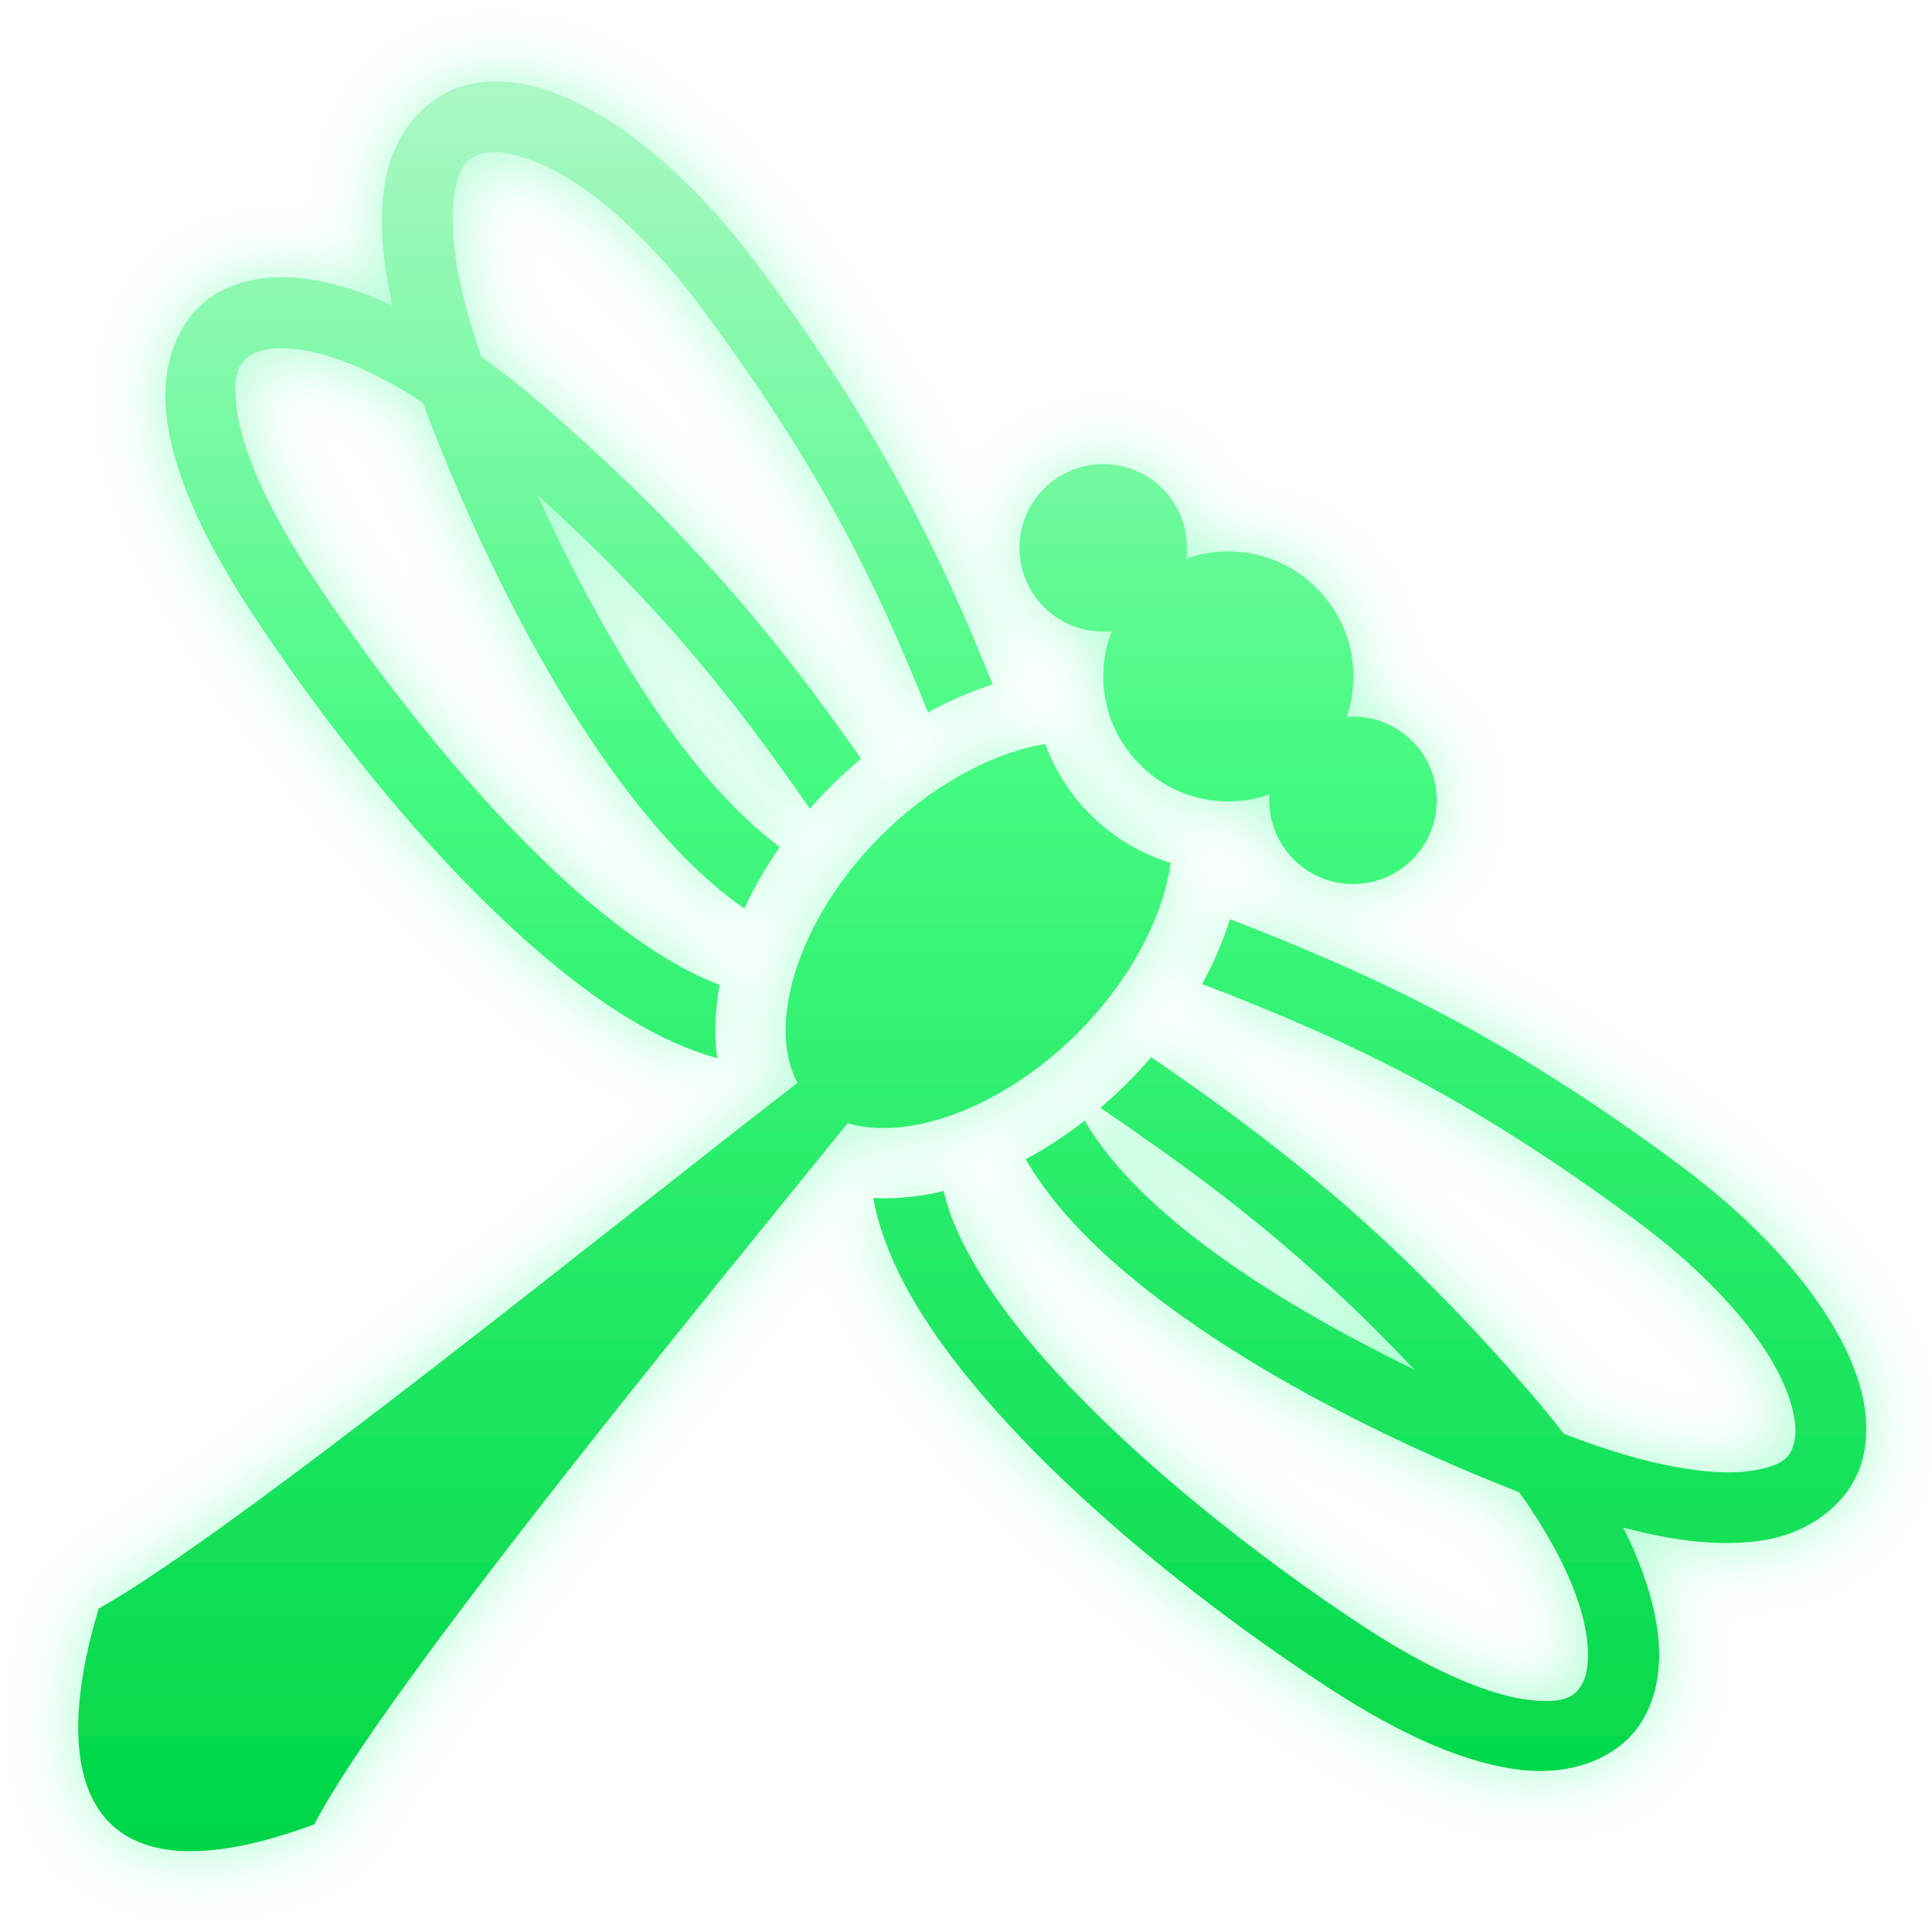
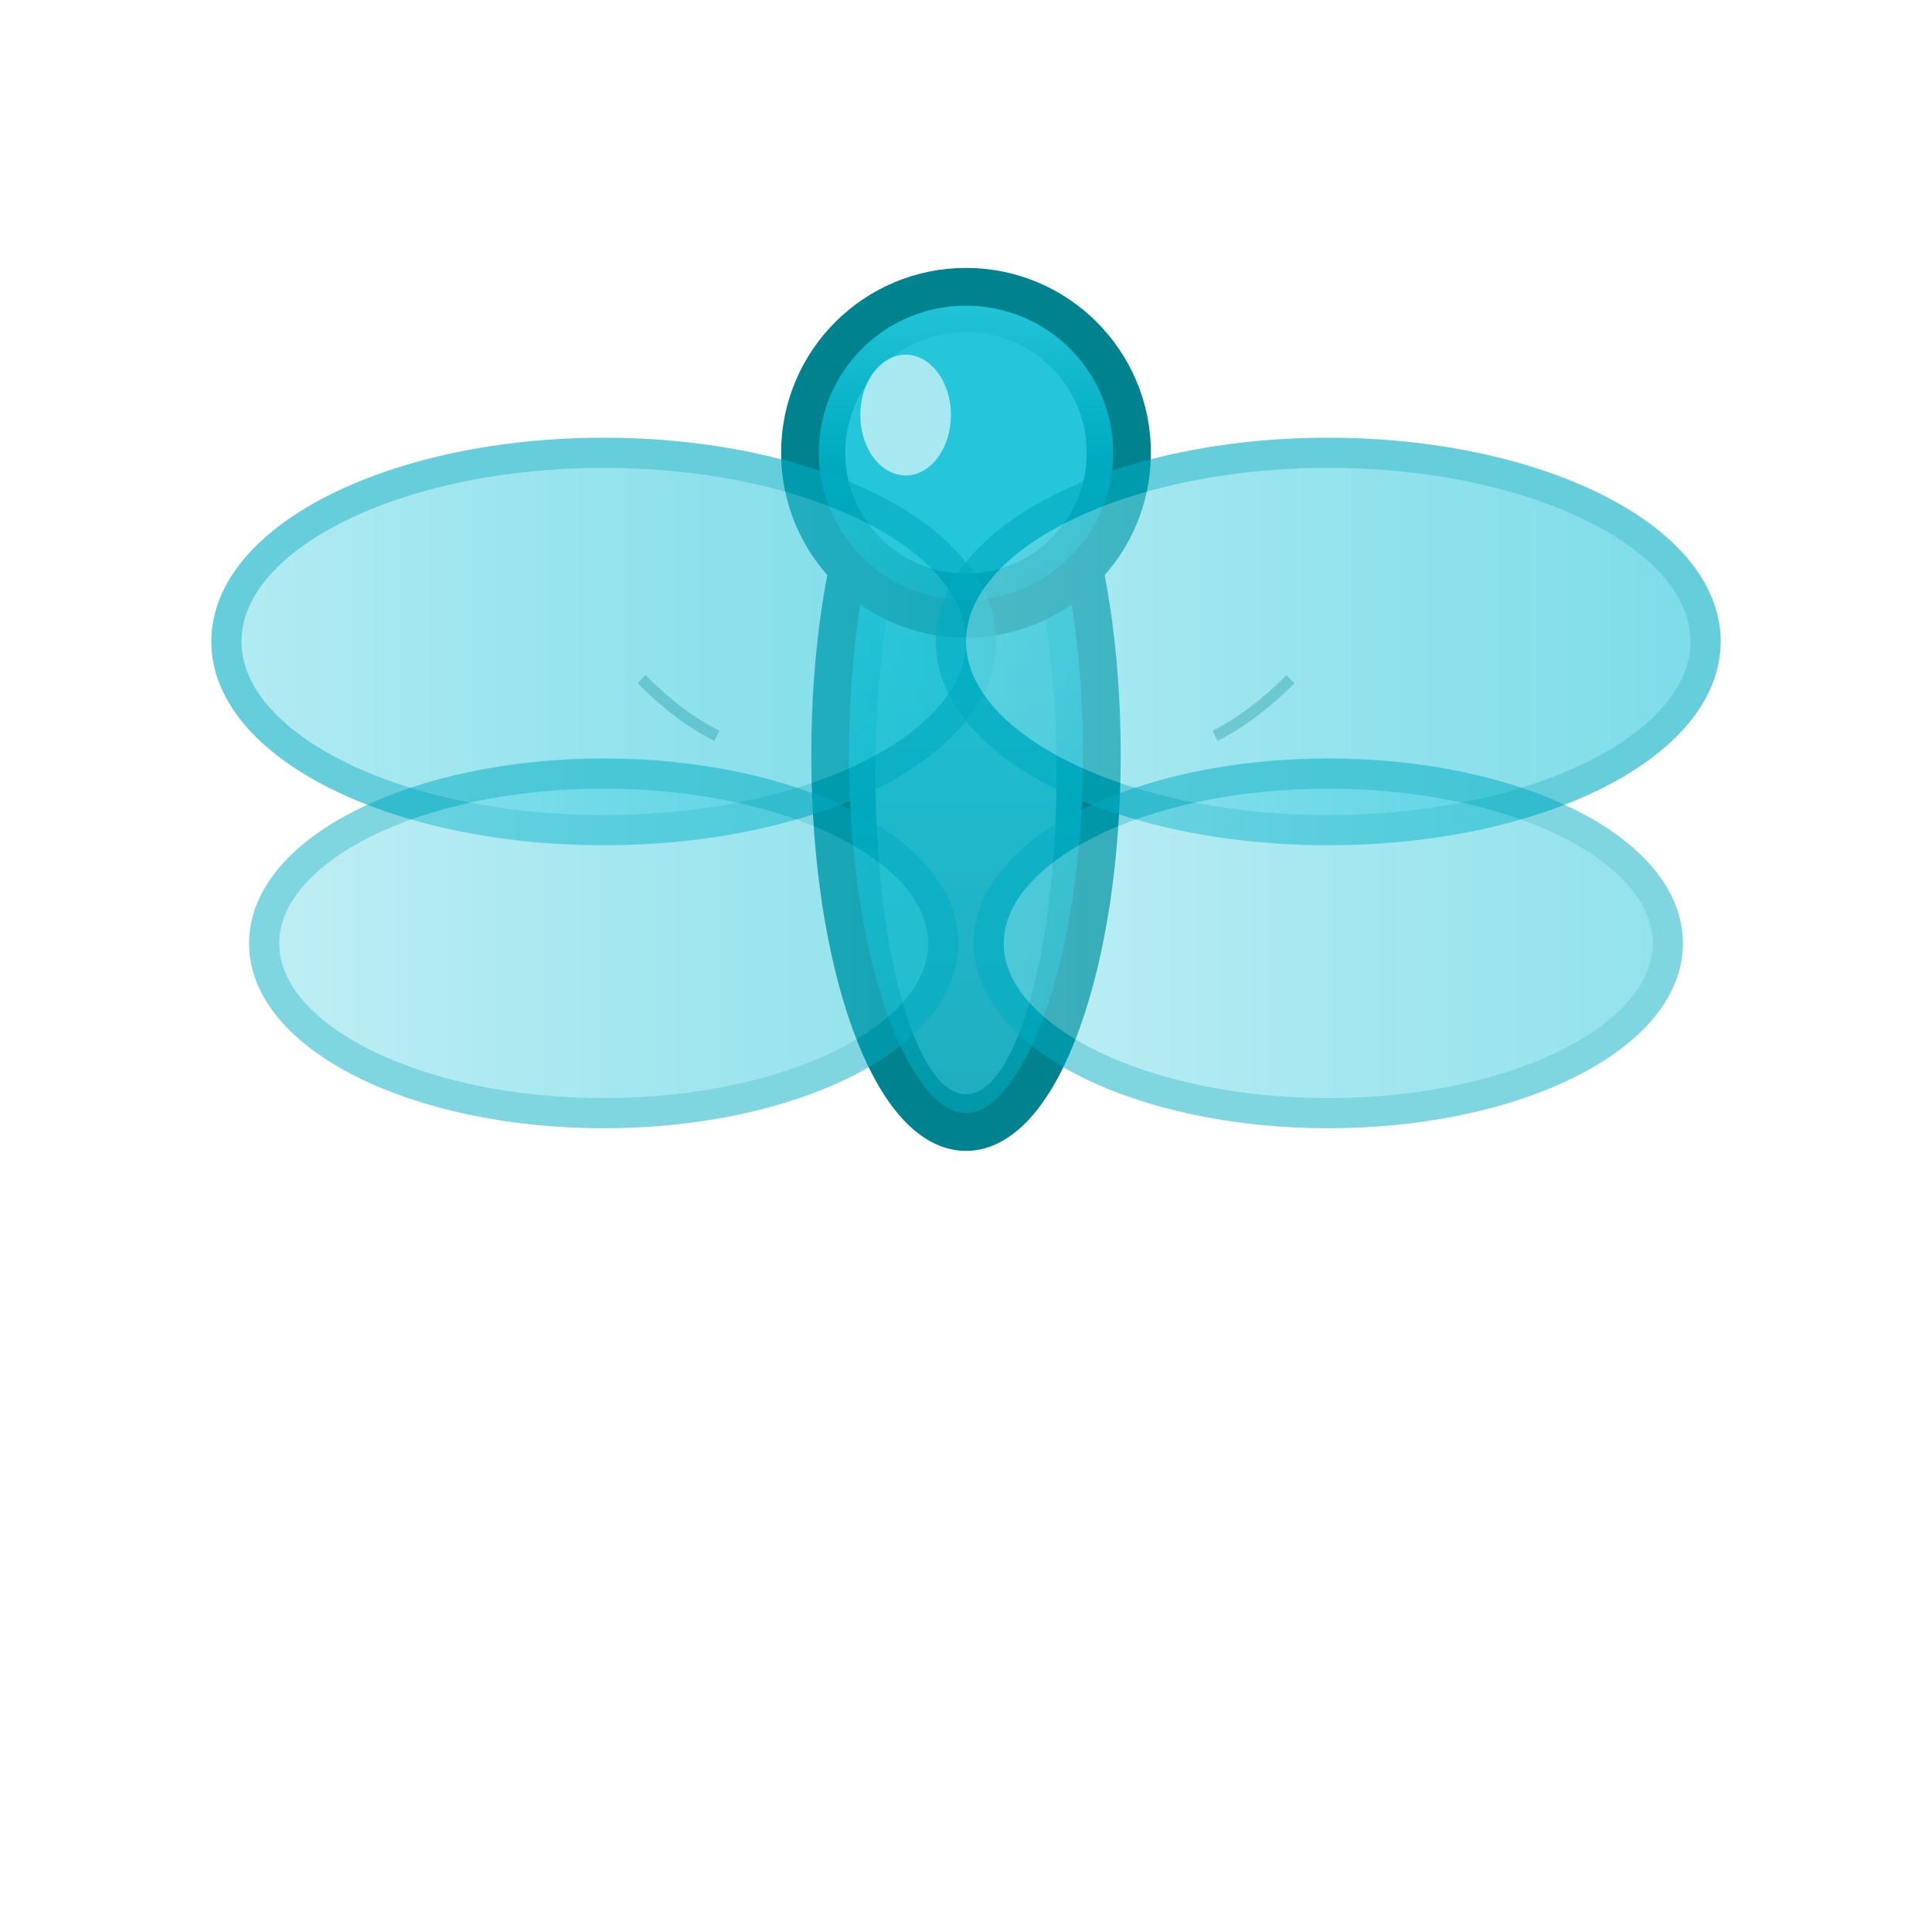
- <svg xmlns="http://www.w3.org/2000/svg" viewBox="0 0 512 512" width="256" height="256">
+ <svg xmlns="http://www.w3.org/2000/svg" viewBox="0 0 512 512">
  <defs>
-     <linearGradient id="g_dragonfly" x1="0.5" y1="0" x2="0.5" y2="1">
-       <stop offset="0" stop-color="#aaf8c4" />
-       <stop offset="0.4" stop-color="#42fa7f" />
-       <stop offset="1" stop-color="#00d647" />
+     <linearGradient id="g_dragon_body" x1="0.5" y1="0" x2="0.5" y2="1">
+       <stop offset="0" stop-color="#26C6DA" />
+       <stop offset="0.5" stop-color="#00ACC1" />
+       <stop offset="1" stop-color="#0097A7" />
    </linearGradient>
-     <filter id="gw_dragonfly" x="-22%" y="-22%" width="144%" height="144%">
-       <feGaussianBlur stdDeviation="9" result="blur" />
-       <feColorMatrix in="blur" type="matrix" values="0 0 0 0 0.123  0 0 0 0 0.978  0 0 0 0 0.408  0 0 0 0.55 0" result="gc" />
-       <feMerge>
-         <feMergeNode in="gc" />
-         <feMergeNode in="SourceGraphic" />
-       </feMerge>
-     </filter>
+     <linearGradient id="g_dragon_wing" x1="0" y1="0.5" x2="1" y2="0.5">
+       <stop offset="0" stop-color="#80DEEA" />
+       <stop offset="0.5" stop-color="#4DD0E1" />
+       <stop offset="1" stop-color="#26C6DA" />
+     </linearGradient>
  </defs>
-   <g filter="url(#gw_dragonfly)">
-     <path fill="url(#g_dragonfly)" d="M131.613 21.576c-.667-.002-1.334.015-1.998.05-1.517.082-3.025.263-4.52.55-11.974 2.296-21.052 13.1-23.2 26.908-1.396 8.968-.708 19.472 2.136 31.824-2.445-1.106-4.86-2.102-7.227-2.967-7.13-2.6-14-4.21-20.438-4.467-6.437-.257-12.443.842-17.84 3.662-10.794 5.64-16.044 18.626-14.44 32.8 1.602 14.17 8.625 30.916 21.837 51.21C85.398 191.062 114.3 228.23 144.48 253.7c14.917 12.59 30.117 22.445 45.584 26.738-.845-6.264-.584-12.854.627-19.44-10.287-3.848-22.168-11.46-34.16-21.58-27.774-23.44-56.247-59.745-74.946-88.47-12.245-18.808-17.856-33.625-18.93-43.116-1.073-9.49.955-12.268 4.528-14.135 3.572-1.866 11.803-2.362 23.216 1.8 6.458 2.357 13.792 6.067 21.65 11.18 11.93 32.113 30.72 71.88 53.518 102.02 9.756 12.898 20.218 24.092 31.672 32.06 2.543-5.522 5.687-10.984 9.403-16.294-8.655-6.367-17.628-15.747-26.17-27.04-14.347-18.968-27.52-43.103-38.09-66.32 32.386 29.372 52.07 54.056 72.23 83.198 1.764-2.008 3.61-3.984 5.544-5.917 2.6-2.6 5.276-5.035 8.008-7.324-22.464-32.146-45.464-60.11-85.05-94.265-5.26-4.537-10.46-8.602-15.573-12.21-6.9-19.66-8.5-34.132-7.18-42.628 1.36-8.733 3.763-10.564 8.255-11.426 4.493-.86 13.276 1.01 23.797 7.91 10.52 6.9 22.59 18.372 34.285 34.187 30.384 41.094 45.308 71.17 59.217 106.19 5.643-3.123 11.385-5.618 17.12-7.444-14.292-35.772-30.187-67.765-61.31-109.857-12.76-17.26-26.134-30.224-39.062-38.704-10.605-6.955-21.034-11.202-31.05-11.236zM292.355 122.99c-5.678 0-11.355 2.166-15.687 6.498-8.665 8.665-8.665 22.715 0 31.38 4.917 4.918 11.566 7.04 17.982 6.378-4.65 11.852-2.165 25.768 7.47 35.404 9.343 9.343 22.71 11.97 34.316 7.885-.43 6.184 1.71 12.515 6.437 17.242 8.665 8.666 22.714 8.665 31.38 0 8.664-8.665 8.664-22.715 0-31.38-4.767-4.766-11.16-6.905-17.392-6.428 3.984-11.56 1.338-24.823-7.95-34.11-6.5-6.5-14.947-9.75-23.394-9.75-3.78 0-7.56.657-11.164 1.958.86-6.598-1.238-13.51-6.307-18.58-4.333-4.333-10.01-6.498-15.69-6.498zm-15.388 74.147c-.846.145-1.703.31-2.574.5-13.036 2.85-28.087 11.024-41.024 23.96-12.937 12.938-21.11 27.99-23.96 41.026-2.175 9.95-1.36 18.227 1.922 24.367-46.51 35.78-149.555 119.44-185.19 139.307-14.113 46.802-2.547 79.386 57.16 57.16 18.846-36.327 105.196-141.11 141.325-185.81 5.487 1.66 12.187 1.78 19.898.093 13.036-2.85 28.087-11.024 41.024-23.96 12.935-12.938 21.108-27.99 23.958-41.026.304-1.394.537-2.747.726-4.074-7.817-2.393-15.17-6.658-21.328-12.815-5.468-5.47-9.44-11.885-11.94-18.728zm48.976 46.455c-1.79 5.75-4.26 11.512-7.357 17.176 38.903 14.977 70.47 29.76 114.947 62.648 15.813 11.693 27.286 23.765 34.186 34.285 6.9 10.522 8.767 19.307 7.905 23.8-.862 4.493-2.693 6.895-11.426 8.254-8.733 1.36-23.76-.352-44.264-7.748-1.815-.655-3.667-1.343-5.54-2.05-2.504-3.28-5.182-6.587-8.058-9.92-36.56-42.378-66.137-65.798-101.258-89.868-1.997 2.32-4.094 4.603-6.316 6.826-2.326 2.326-4.716 4.514-7.15 6.592 29.87 20.288 54.574 39.032 83.163 69.332-19.92-9.646-39.86-21.038-56.037-33.275-14.147-10.703-25.3-22.084-31.267-32.666-5.08 3.958-10.33 7.383-15.67 10.246 7.99 13.694 20.677 25.987 35.664 37.324 28.014 21.192 64.35 38.923 95.127 50.902 7.14 9.994 12.13 19.315 15.04 27.298 4.164 11.414 3.668 19.646 1.802 23.22-1.867 3.572-4.645 5.6-14.135 4.526-9.49-1.073-24.304-6.685-43.113-18.93-28.722-18.7-65.025-47.176-88.464-74.953-11.72-13.887-20.09-27.632-23.127-38.92-.19-.702-.362-1.39-.518-2.067-.52.125-1.04.262-1.56.375-5.727 1.252-11.486 1.777-17.063 1.512.29 1.687.645 3.37 1.094 5.035 4.21 15.65 14.155 31.03 26.89 46.12 25.468 30.18 62.636 59.084 92.55 78.562 20.293 13.21 37.04 20.234 51.21 21.837 14.173 1.604 27.16-3.65 32.8-14.443 5.64-10.793 4.393-24.016-.81-38.276-1.363-3.74-3.038-7.587-5.008-11.516 14.58 3.888 26.72 4.976 36.89 3.393 13.807-2.148 24.612-11.228 26.908-23.2 2.297-11.973-2.156-24.64-10.634-37.567-8.48-12.928-21.443-26.302-38.7-39.064-45.53-33.667-79.24-49.524-118.703-64.798z" />
-   </g>
+   <ellipse cx="256" cy="200" rx="36" ry="100" fill="url(#g_dragon_body)" stroke="#00838F" stroke-width="10" />
+   <ellipse cx="256" cy="205" rx="24" ry="85" fill="#4DD0E1" opacity="0.4" />
+   <circle cx="256" cy="120" r="44" fill="url(#g_dragon_body)" stroke="#00838F" stroke-width="10" />
+   <circle cx="256" cy="120" r="32" fill="#26C6DA" />
+   <ellipse cx="240" cy="110" rx="12" ry="16" fill="#E0F7FA" opacity="0.7" />
+   <ellipse cx="160" cy="170" rx="100" ry="50" fill="url(#g_dragon_wing)" stroke="#00ACC1" stroke-width="8" opacity="0.6" />
+   <ellipse cx="352" cy="170" rx="100" ry="50" fill="url(#g_dragon_wing)" stroke="#00ACC1" stroke-width="8" opacity="0.6" />
+   <ellipse cx="160" cy="250" rx="90" ry="45" fill="url(#g_dragon_wing)" stroke="#00ACC1" stroke-width="8" opacity="0.5" />
+   <ellipse cx="352" cy="250" rx="90" ry="45" fill="url(#g_dragon_wing)" stroke="#00ACC1" stroke-width="8" opacity="0.5" />
+   <path d="M170 180 Q180 190 190 195" stroke="#00838F" stroke-width="3" opacity="0.3" fill="none" />
+   <path d="M342 180 Q332 190 322 195" stroke="#00838F" stroke-width="3" opacity="0.3" fill="none" />
</svg>
